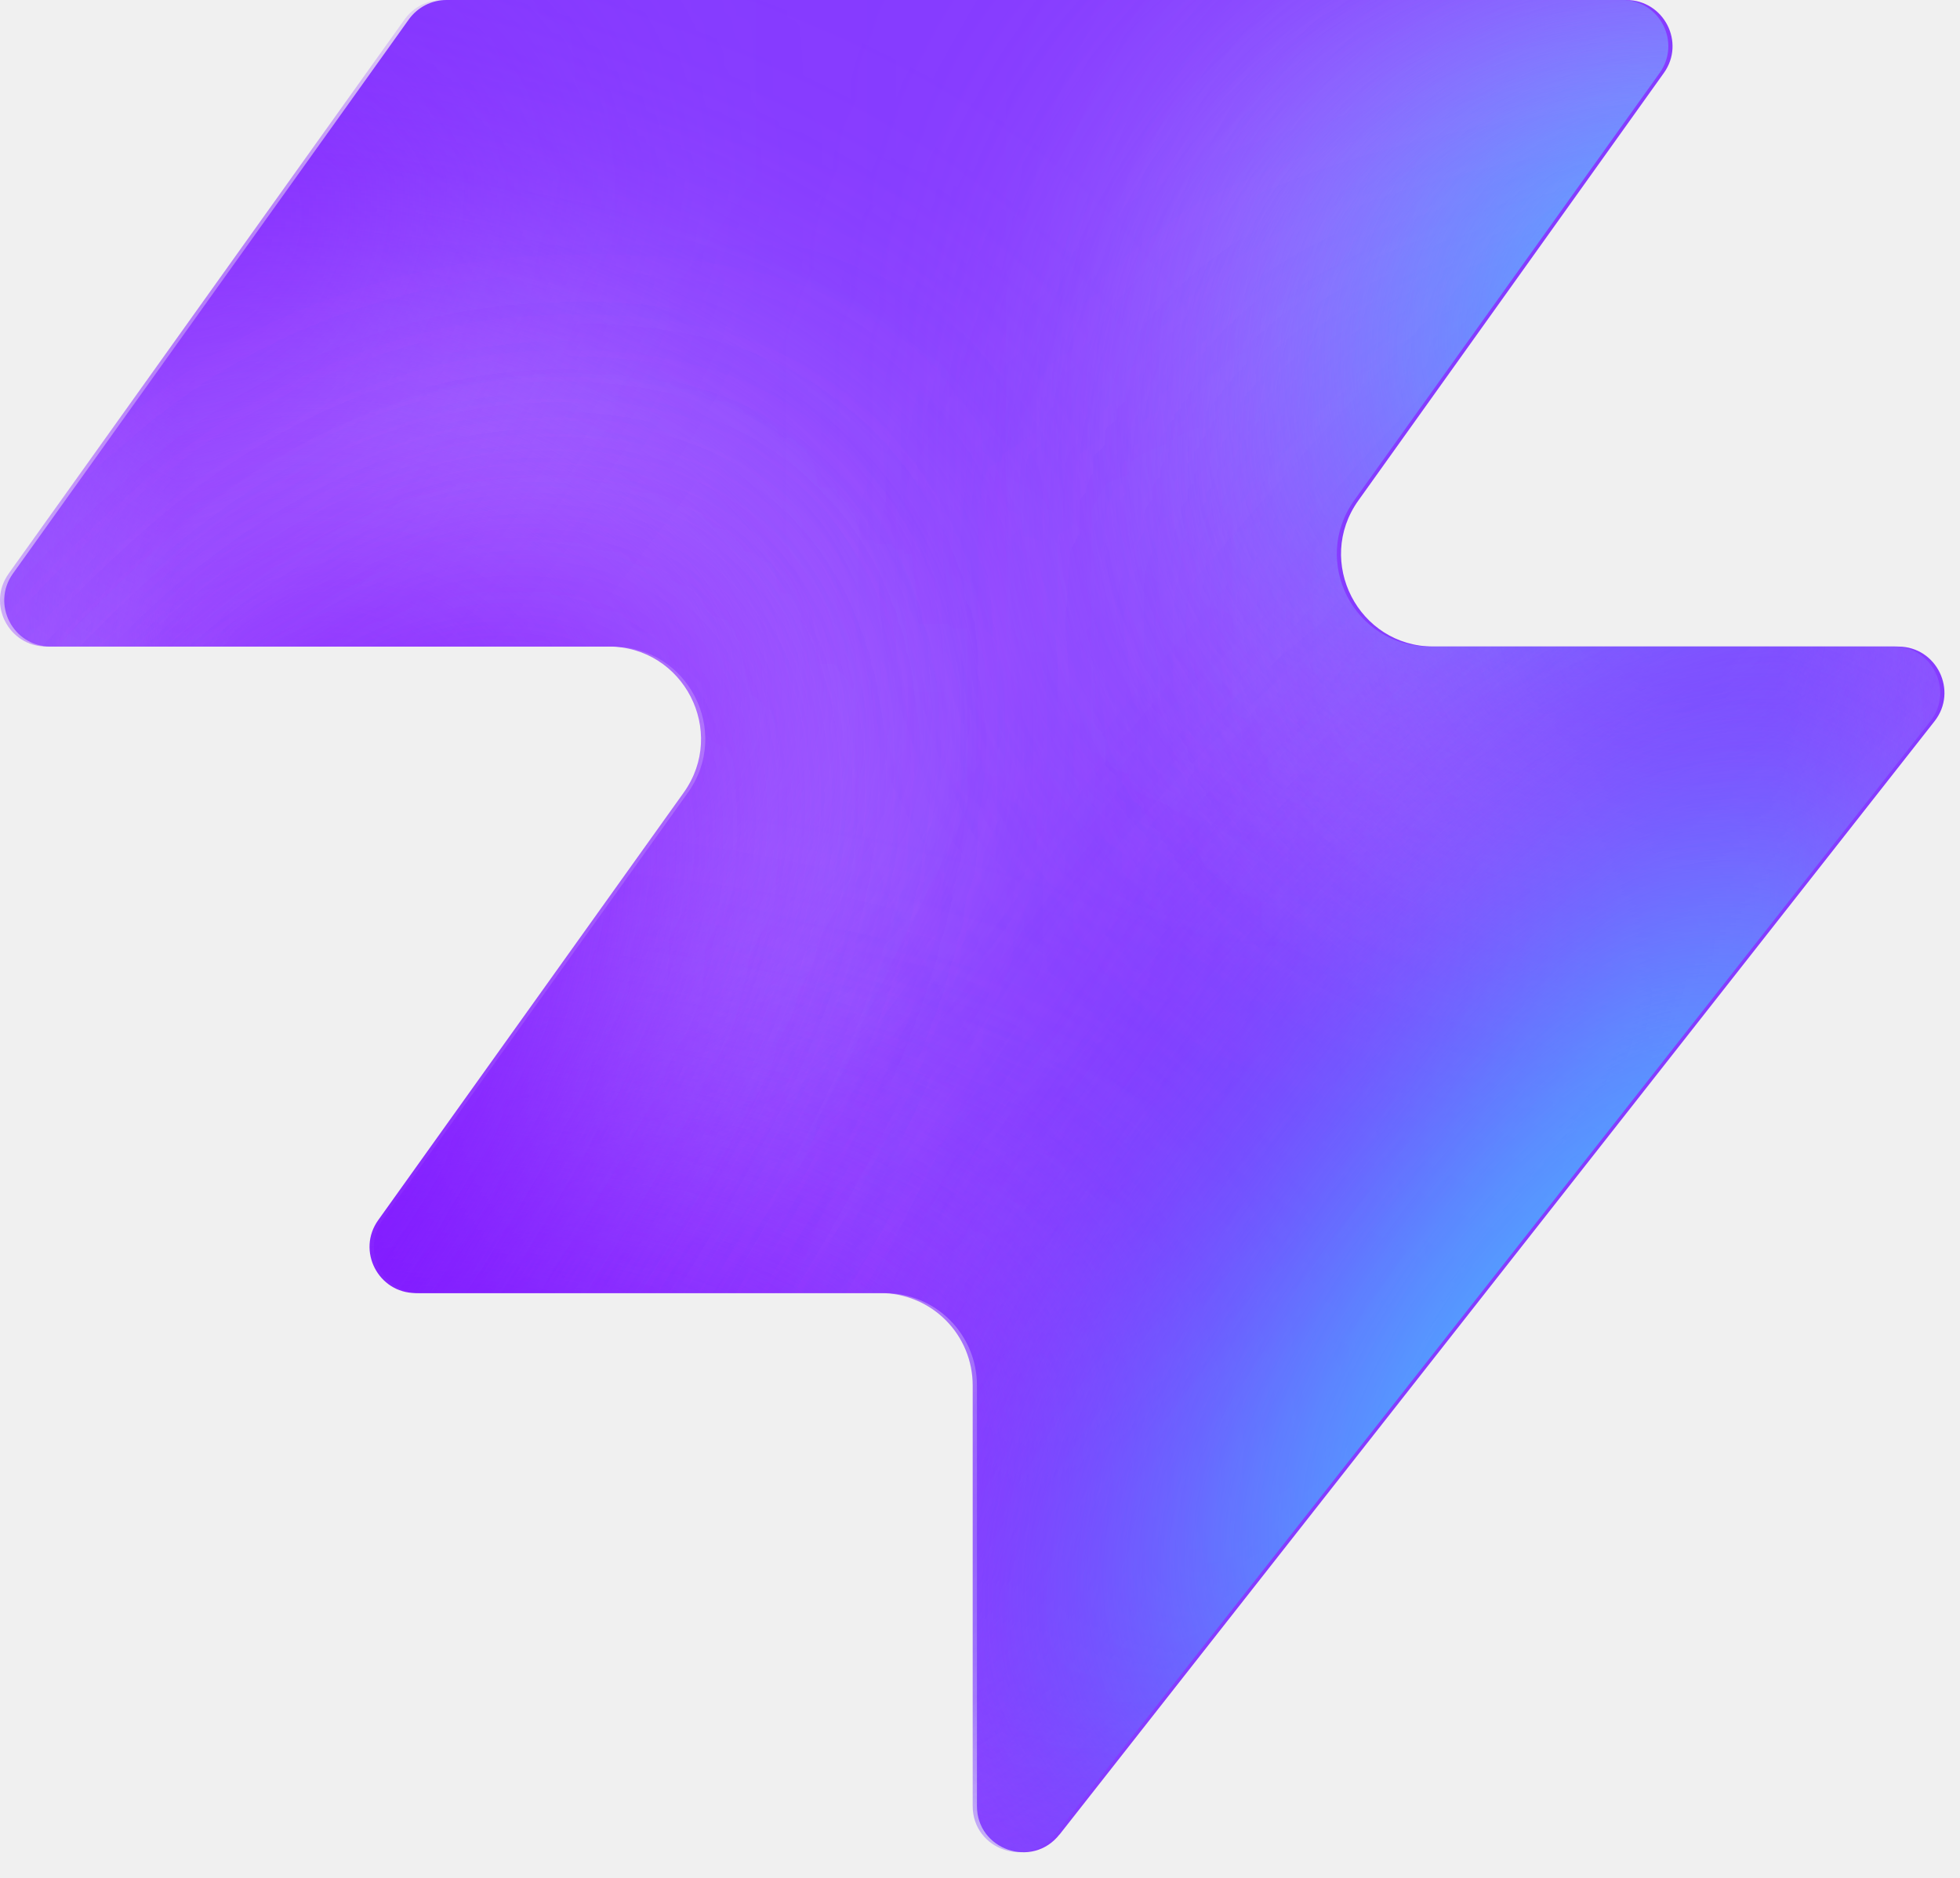
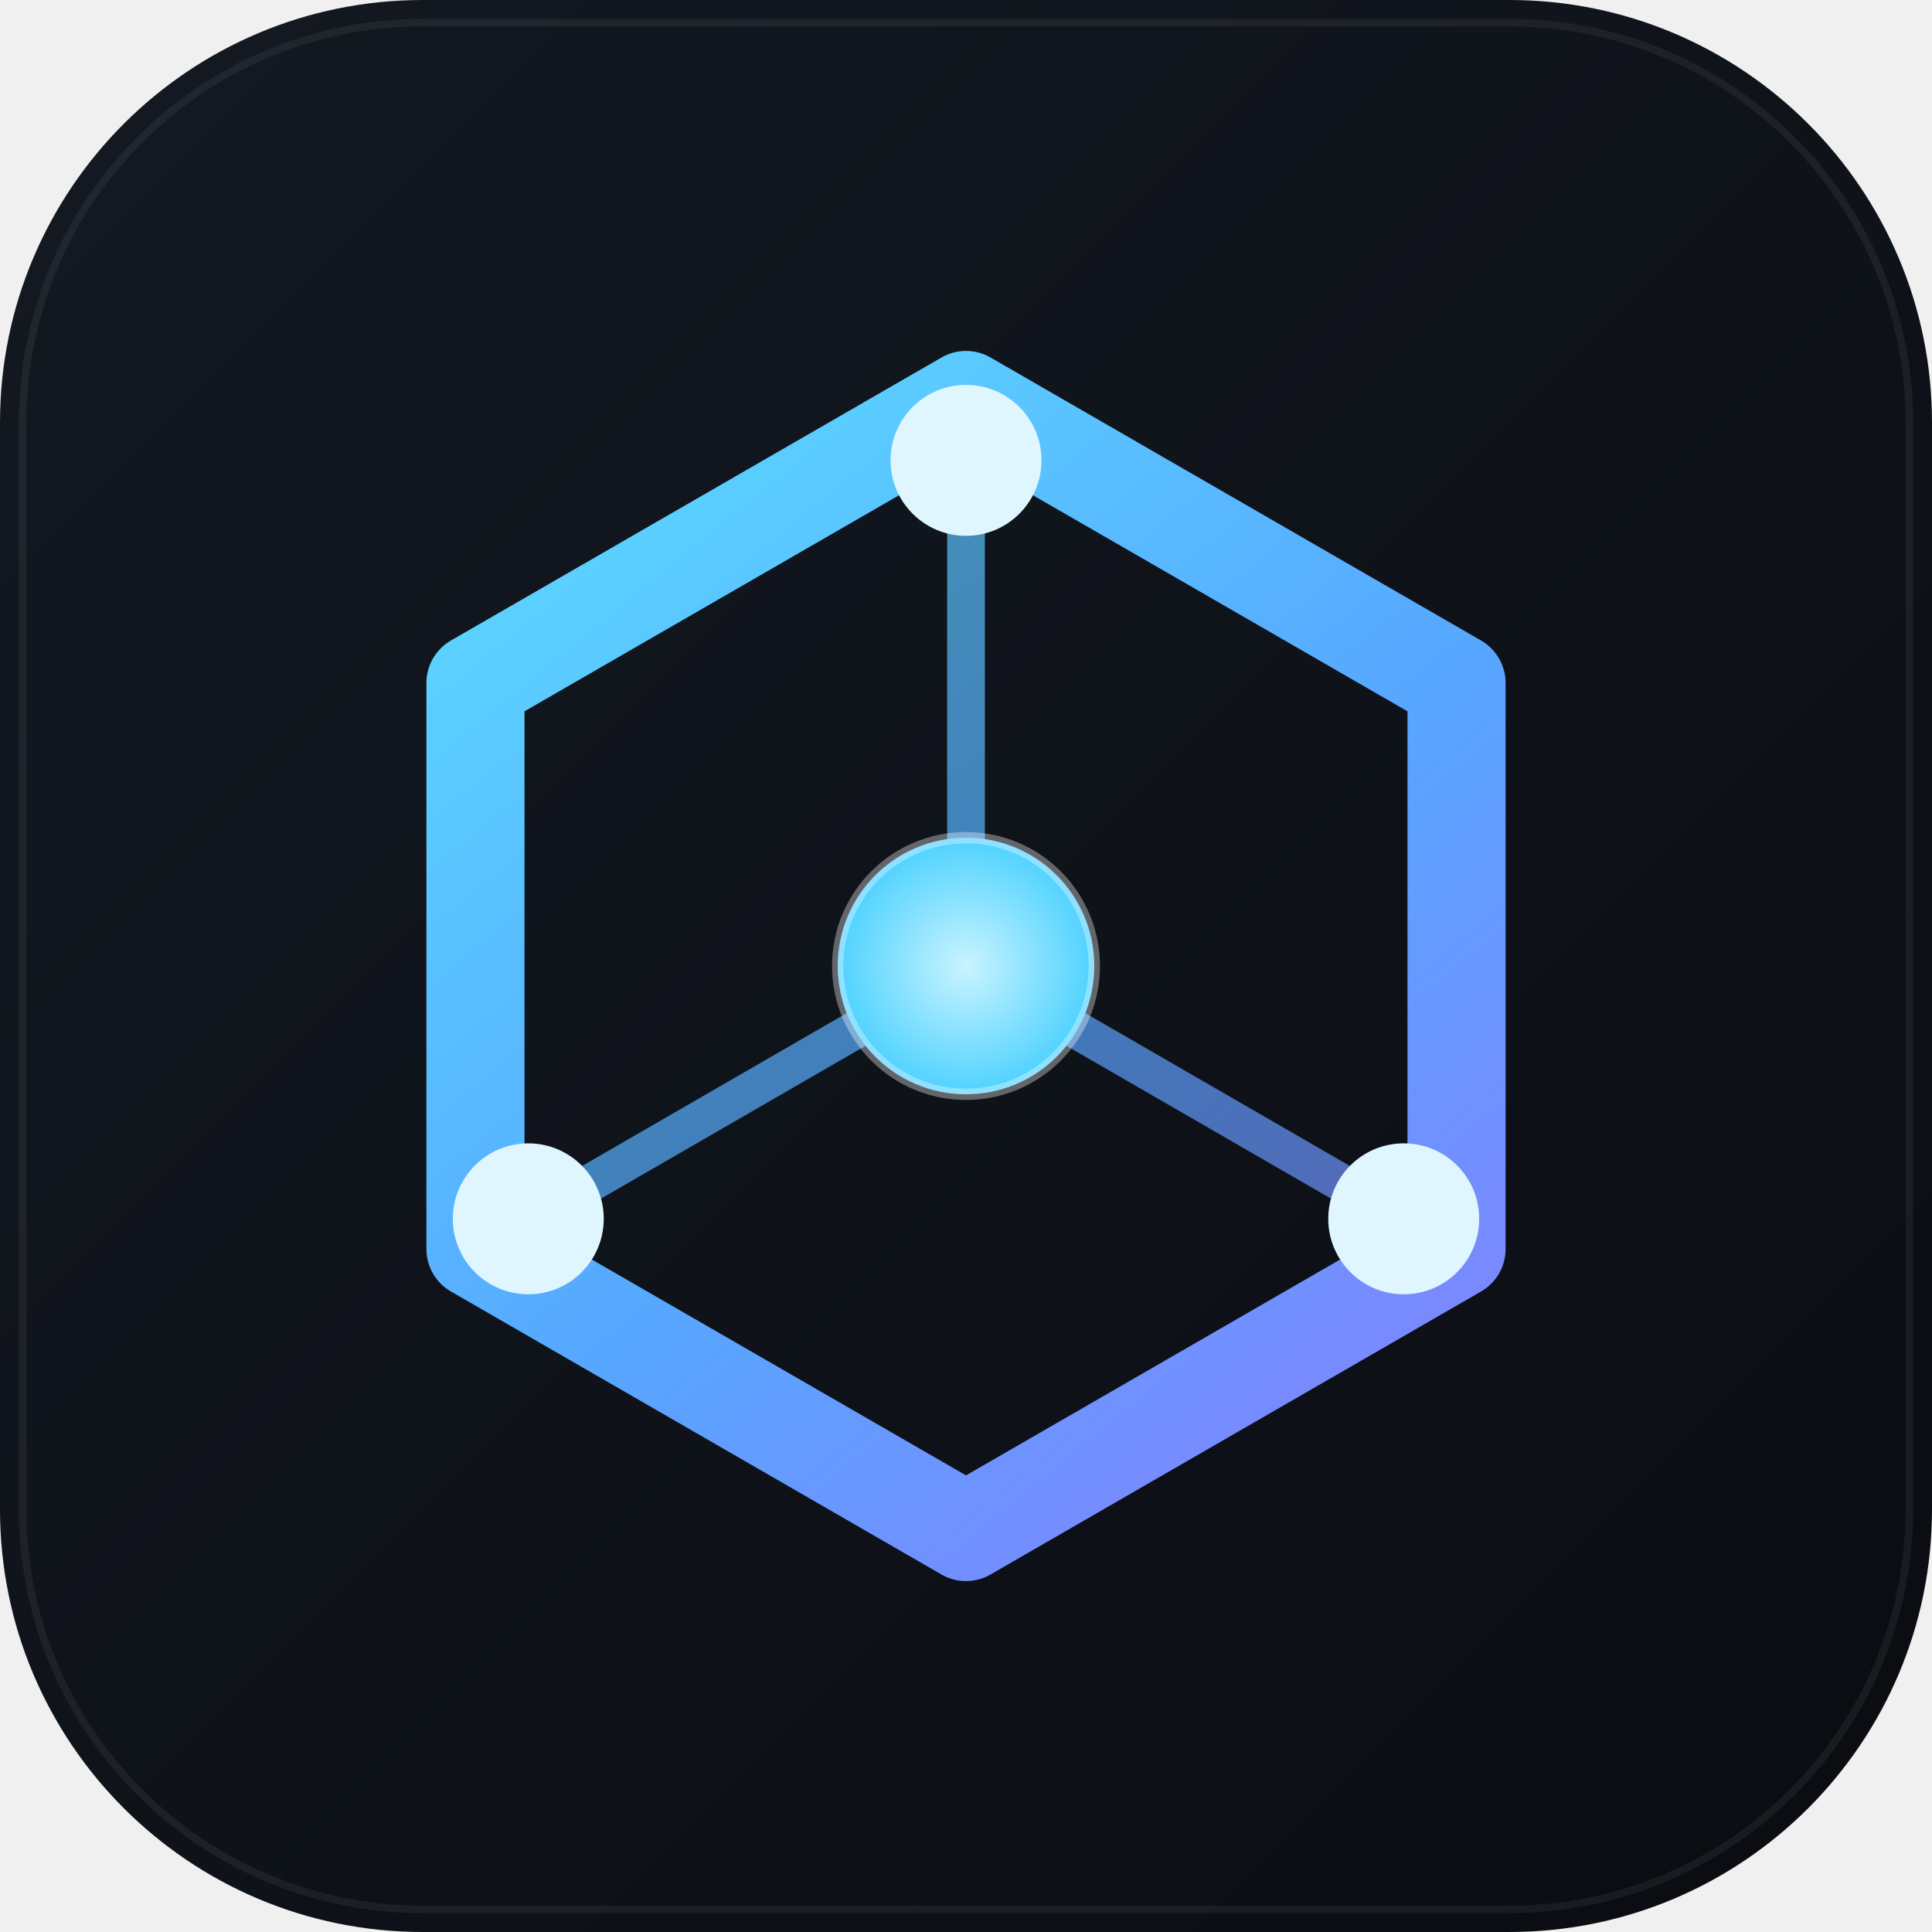
- <svg xmlns="http://www.w3.org/2000/svg" width="48" height="46" fill="none" viewBox="0 0 48 46">
-   <path fill="#863bff" d="M25.946 44.938c-.664.845-2.021.375-2.021-.698V33.937a2.26 2.26 0 0 0-2.262-2.262H10.287c-.92 0-1.456-1.04-.92-1.788l7.48-10.471c1.07-1.497 0-3.578-1.842-3.578H1.237c-.92 0-1.456-1.04-.92-1.788L10.013.474c.214-.297.556-.474.92-.474h28.894c.92 0 1.456 1.04.92 1.788l-7.48 10.471c-1.07 1.498 0 3.579 1.842 3.579h11.377c.943 0 1.473 1.088.89 1.83L25.947 44.94z" style="fill:#863bff;fill:color(display-p3 .525 .23 1);fill-opacity:1" />
-   <mask id="a" width="48" height="46" x="0" y="0" maskUnits="userSpaceOnUse" style="mask-type:alpha">
-     <path fill="#000" d="M25.842 44.938c-.664.844-2.021.375-2.021-.698V33.937a2.26 2.26 0 0 0-2.262-2.262H10.183c-.92 0-1.456-1.04-.92-1.788l7.48-10.471c1.07-1.498 0-3.579-1.842-3.579H1.133c-.92 0-1.456-1.04-.92-1.787L9.91.473c.214-.297.556-.474.92-.474h28.894c.92 0 1.456 1.04.92 1.788l-7.48 10.471c-1.07 1.498 0 3.578 1.842 3.578h11.377c.943 0 1.473 1.088.89 1.832L25.843 44.94z" style="fill:#000;fill-opacity:1" />
-   </mask>
-   <g mask="url(#a)">
-     <g filter="url(#b)">
-       <ellipse cx="5.508" cy="14.704" fill="#ede6ff" rx="5.508" ry="14.704" style="fill:#ede6ff;fill:color(display-p3 .927 .903 1);fill-opacity:1" transform="matrix(.00324 1 1 -.00324 -4.47 31.516)" />
-     </g>
-     <g filter="url(#c)">
-       <ellipse cx="10.399" cy="29.851" fill="#ede6ff" rx="10.399" ry="29.851" style="fill:#ede6ff;fill:color(display-p3 .927 .903 1);fill-opacity:1" transform="matrix(.00324 1 1 -.00324 -39.328 7.883)" />
-     </g>
-     <g filter="url(#d)">
-       <ellipse cx="5.508" cy="30.487" fill="#7e14ff" rx="5.508" ry="30.487" style="fill:#7e14ff;fill:color(display-p3 .492 .077 1);fill-opacity:1" transform="rotate(89.814 -25.913 -14.639)scale(1 -1)" />
-     </g>
-     <g filter="url(#e)">
-       <ellipse cx="5.508" cy="30.599" fill="#7e14ff" rx="5.508" ry="30.599" style="fill:#7e14ff;fill:color(display-p3 .492 .077 1);fill-opacity:1" transform="rotate(89.814 -32.644 -3.334)scale(1 -1)" />
-     </g>
-     <g filter="url(#f)">
-       <ellipse cx="5.508" cy="30.599" fill="#7e14ff" rx="5.508" ry="30.599" style="fill:#7e14ff;fill:color(display-p3 .492 .077 1);fill-opacity:1" transform="matrix(.00324 1 1 -.00324 -34.34 30.47)" />
-     </g>
-     <g filter="url(#g)">
-       <ellipse cx="14.072" cy="22.078" fill="#ede6ff" rx="14.072" ry="22.078" style="fill:#ede6ff;fill:color(display-p3 .927 .903 1);fill-opacity:1" transform="rotate(93.35 24.506 48.493)scale(-1 1)" />
-     </g>
-     <g filter="url(#h)">
-       <ellipse cx="3.47" cy="21.501" fill="#7e14ff" rx="3.47" ry="21.501" style="fill:#7e14ff;fill:color(display-p3 .492 .077 1);fill-opacity:1" transform="rotate(89.009 28.708 47.59)scale(-1 1)" />
-     </g>
-     <g filter="url(#i)">
-       <ellipse cx="3.47" cy="21.501" fill="#7e14ff" rx="3.47" ry="21.501" style="fill:#7e14ff;fill:color(display-p3 .492 .077 1);fill-opacity:1" transform="rotate(89.009 28.708 47.59)scale(-1 1)" />
-     </g>
-     <g filter="url(#j)">
-       <ellipse cx=".387" cy="8.972" fill="#7e14ff" rx="4.407" ry="29.108" style="fill:#7e14ff;fill:color(display-p3 .492 .077 1);fill-opacity:1" transform="rotate(39.51 .387 8.972)" />
-     </g>
-     <g filter="url(#k)">
-       <ellipse cx="47.523" cy="-6.092" fill="#7e14ff" rx="4.407" ry="29.108" style="fill:#7e14ff;fill:color(display-p3 .492 .077 1);fill-opacity:1" transform="rotate(37.892 47.523 -6.092)" />
-     </g>
-     <g filter="url(#l)">
-       <ellipse cx="41.412" cy="6.333" fill="#47bfff" rx="5.971" ry="9.665" style="fill:#47bfff;fill:color(display-p3 .28 .748 1);fill-opacity:1" transform="rotate(37.892 41.412 6.333)" />
-     </g>
-     <g filter="url(#m)">
-       <ellipse cx="-1.879" cy="38.332" fill="#7e14ff" rx="4.407" ry="29.108" style="fill:#7e14ff;fill:color(display-p3 .492 .077 1);fill-opacity:1" transform="rotate(37.892 -1.88 38.332)" />
-     </g>
-     <g filter="url(#n)">
-       <ellipse cx="-1.879" cy="38.332" fill="#7e14ff" rx="4.407" ry="29.108" style="fill:#7e14ff;fill:color(display-p3 .492 .077 1);fill-opacity:1" transform="rotate(37.892 -1.88 38.332)" />
-     </g>
-     <g filter="url(#o)">
-       <ellipse cx="35.651" cy="29.907" fill="#7e14ff" rx="4.407" ry="29.108" style="fill:#7e14ff;fill:color(display-p3 .492 .077 1);fill-opacity:1" transform="rotate(37.892 35.651 29.907)" />
-     </g>
-     <g filter="url(#p)">
-       <ellipse cx="38.418" cy="32.4" fill="#47bfff" rx="5.971" ry="15.297" style="fill:#47bfff;fill:color(display-p3 .28 .748 1);fill-opacity:1" transform="rotate(37.892 38.418 32.4)" />
-     </g>
+ <svg xmlns="http://www.w3.org/2000/svg" width="512" height="512" viewBox="0 0 512 512" fill="none">
+   <defs>
+     <linearGradient id="tile" x1="0" y1="0" x2="512" y2="512" gradientUnits="userSpaceOnUse">
+       <stop stop-color="#141922" />
+       <stop offset="1" stop-color="#0a0c11" />
+     </linearGradient>
+     <linearGradient id="edge" x1="120" y1="90" x2="392" y2="422" gradientUnits="userSpaceOnUse">
+       <stop stop-color="#5ce0ff" />
+       <stop offset="0.55" stop-color="#57a6ff" />
+       <stop offset="1" stop-color="#8a7bff" />
+     </linearGradient>
+     <radialGradient id="core" cx="0.5" cy="0.5" r="0.5">
+       <stop stop-color="#c9f4ff" />
+       <stop offset="1" stop-color="#4fd2ff" />
+     </radialGradient>
+   </defs>
+   <rect width="512" height="512" rx="112" fill="url(#tile)" />
+   <rect x="6" y="6" width="500" height="500" rx="106" fill="none" stroke="#ffffff" stroke-opacity="0.06" stroke-width="2" />
+   <g stroke="url(#edge)" stroke-width="10" stroke-linecap="round" opacity="0.7">
+     <line x1="256" y1="256" x2="256" y2="122" />
+     <line x1="256" y1="256" x2="372" y2="323" />
+     <line x1="256" y1="256" x2="140" y2="323" />
  </g>
-   <defs>
-     <filter id="b" width="60.045" height="41.654" x="-19.77" y="16.149" color-interpolation-filters="sRGB" filterUnits="userSpaceOnUse">
-       <feFlood flood-opacity="0" result="BackgroundImageFix" />
-       <feBlend in="SourceGraphic" in2="BackgroundImageFix" result="shape" />
-       <feGaussianBlur result="effect1_foregroundBlur_2002_17158" stdDeviation="7.659" />
-     </filter>
-     <filter id="c" width="90.34" height="51.437" x="-54.613" y="-7.533" color-interpolation-filters="sRGB" filterUnits="userSpaceOnUse">
-       <feFlood flood-opacity="0" result="BackgroundImageFix" />
-       <feBlend in="SourceGraphic" in2="BackgroundImageFix" result="shape" />
-       <feGaussianBlur result="effect1_foregroundBlur_2002_17158" stdDeviation="7.659" />
-     </filter>
-     <filter id="d" width="79.355" height="29.4" x="-49.64" y="2.03" color-interpolation-filters="sRGB" filterUnits="userSpaceOnUse">
-       <feFlood flood-opacity="0" result="BackgroundImageFix" />
-       <feBlend in="SourceGraphic" in2="BackgroundImageFix" result="shape" />
-       <feGaussianBlur result="effect1_foregroundBlur_2002_17158" stdDeviation="4.596" />
-     </filter>
-     <filter id="e" width="79.579" height="29.4" x="-45.045" y="20.029" color-interpolation-filters="sRGB" filterUnits="userSpaceOnUse">
-       <feFlood flood-opacity="0" result="BackgroundImageFix" />
-       <feBlend in="SourceGraphic" in2="BackgroundImageFix" result="shape" />
-       <feGaussianBlur result="effect1_foregroundBlur_2002_17158" stdDeviation="4.596" />
-     </filter>
-     <filter id="f" width="79.579" height="29.4" x="-43.513" y="21.178" color-interpolation-filters="sRGB" filterUnits="userSpaceOnUse">
-       <feFlood flood-opacity="0" result="BackgroundImageFix" />
-       <feBlend in="SourceGraphic" in2="BackgroundImageFix" result="shape" />
-       <feGaussianBlur result="effect1_foregroundBlur_2002_17158" stdDeviation="4.596" />
-     </filter>
-     <filter id="g" width="74.749" height="58.852" x="15.756" y="-17.901" color-interpolation-filters="sRGB" filterUnits="userSpaceOnUse">
-       <feFlood flood-opacity="0" result="BackgroundImageFix" />
-       <feBlend in="SourceGraphic" in2="BackgroundImageFix" result="shape" />
-       <feGaussianBlur result="effect1_foregroundBlur_2002_17158" stdDeviation="7.659" />
-     </filter>
-     <filter id="h" width="61.377" height="25.362" x="23.548" y="2.284" color-interpolation-filters="sRGB" filterUnits="userSpaceOnUse">
-       <feFlood flood-opacity="0" result="BackgroundImageFix" />
-       <feBlend in="SourceGraphic" in2="BackgroundImageFix" result="shape" />
-       <feGaussianBlur result="effect1_foregroundBlur_2002_17158" stdDeviation="4.596" />
-     </filter>
-     <filter id="i" width="61.377" height="25.362" x="23.548" y="2.284" color-interpolation-filters="sRGB" filterUnits="userSpaceOnUse">
-       <feFlood flood-opacity="0" result="BackgroundImageFix" />
-       <feBlend in="SourceGraphic" in2="BackgroundImageFix" result="shape" />
-       <feGaussianBlur result="effect1_foregroundBlur_2002_17158" stdDeviation="4.596" />
-     </filter>
-     <filter id="j" width="56.045" height="63.649" x="-27.636" y="-22.853" color-interpolation-filters="sRGB" filterUnits="userSpaceOnUse">
-       <feFlood flood-opacity="0" result="BackgroundImageFix" />
-       <feBlend in="SourceGraphic" in2="BackgroundImageFix" result="shape" />
-       <feGaussianBlur result="effect1_foregroundBlur_2002_17158" stdDeviation="4.596" />
-     </filter>
-     <filter id="k" width="54.814" height="64.646" x="20.116" y="-38.415" color-interpolation-filters="sRGB" filterUnits="userSpaceOnUse">
-       <feFlood flood-opacity="0" result="BackgroundImageFix" />
-       <feBlend in="SourceGraphic" in2="BackgroundImageFix" result="shape" />
-       <feGaussianBlur result="effect1_foregroundBlur_2002_17158" stdDeviation="4.596" />
-     </filter>
-     <filter id="l" width="33.541" height="35.313" x="24.641" y="-11.323" color-interpolation-filters="sRGB" filterUnits="userSpaceOnUse">
-       <feFlood flood-opacity="0" result="BackgroundImageFix" />
-       <feBlend in="SourceGraphic" in2="BackgroundImageFix" result="shape" />
-       <feGaussianBlur result="effect1_foregroundBlur_2002_17158" stdDeviation="4.596" />
-     </filter>
-     <filter id="m" width="54.814" height="64.646" x="-29.286" y="6.009" color-interpolation-filters="sRGB" filterUnits="userSpaceOnUse">
-       <feFlood flood-opacity="0" result="BackgroundImageFix" />
-       <feBlend in="SourceGraphic" in2="BackgroundImageFix" result="shape" />
-       <feGaussianBlur result="effect1_foregroundBlur_2002_17158" stdDeviation="4.596" />
-     </filter>
-     <filter id="n" width="54.814" height="64.646" x="-29.286" y="6.009" color-interpolation-filters="sRGB" filterUnits="userSpaceOnUse">
-       <feFlood flood-opacity="0" result="BackgroundImageFix" />
-       <feBlend in="SourceGraphic" in2="BackgroundImageFix" result="shape" />
-       <feGaussianBlur result="effect1_foregroundBlur_2002_17158" stdDeviation="4.596" />
-     </filter>
-     <filter id="o" width="54.814" height="64.646" x="8.244" y="-2.416" color-interpolation-filters="sRGB" filterUnits="userSpaceOnUse">
-       <feFlood flood-opacity="0" result="BackgroundImageFix" />
-       <feBlend in="SourceGraphic" in2="BackgroundImageFix" result="shape" />
-       <feGaussianBlur result="effect1_foregroundBlur_2002_17158" stdDeviation="4.596" />
-     </filter>
-     <filter id="p" width="39.409" height="43.623" x="18.713" y="10.588" color-interpolation-filters="sRGB" filterUnits="userSpaceOnUse">
-       <feFlood flood-opacity="0" result="BackgroundImageFix" />
-       <feBlend in="SourceGraphic" in2="BackgroundImageFix" result="shape" />
-       <feGaussianBlur result="effect1_foregroundBlur_2002_17158" stdDeviation="4.596" />
-     </filter>
-   </defs>
+   <path d="M256 106 L386 181 L386 331 L256 406 L126 331 L126 181 Z" fill="none" stroke="url(#edge)" stroke-width="26" stroke-linejoin="round" />
+   <g fill="#dff6ff">
+     <circle cx="256" cy="122" r="20" />
+     <circle cx="372" cy="323" r="20" />
+     <circle cx="140" cy="323" r="20" />
+   </g>
+   <circle cx="256" cy="256" r="34" fill="url(#core)" />
+   <circle cx="256" cy="256" r="34" fill="none" stroke="#ffffff" stroke-opacity="0.35" stroke-width="3" />
</svg>
